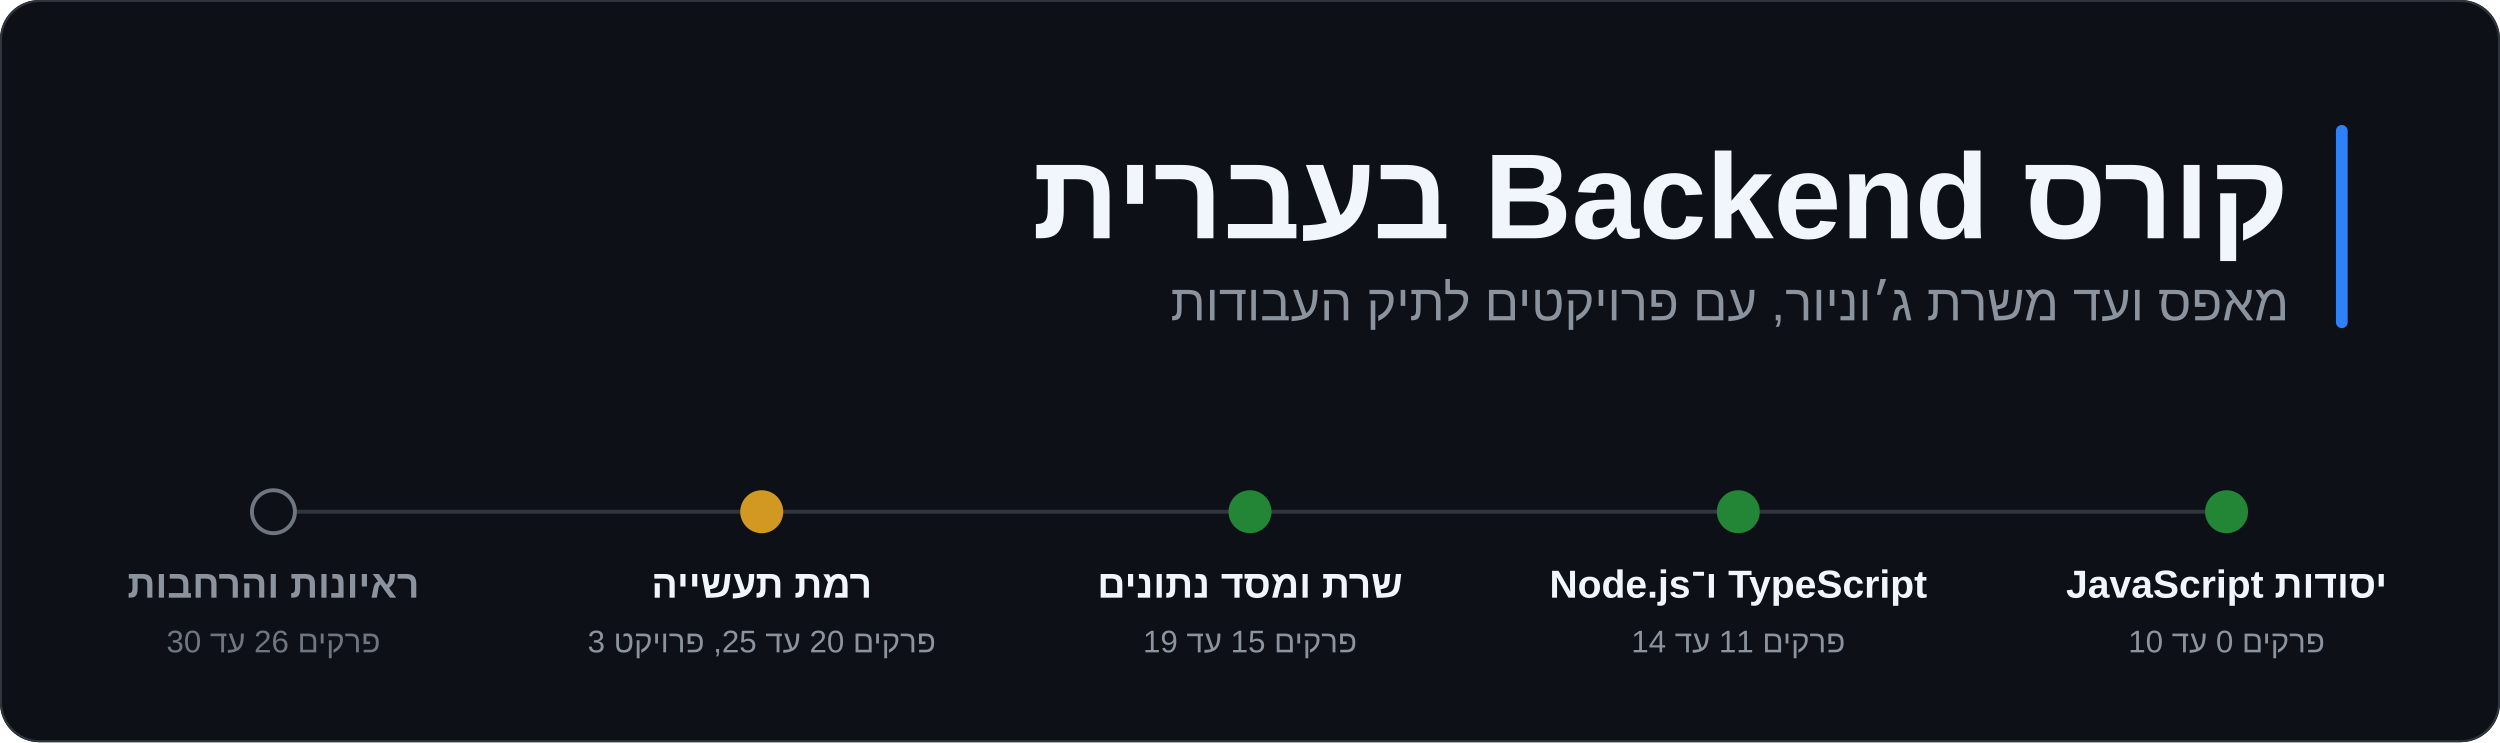
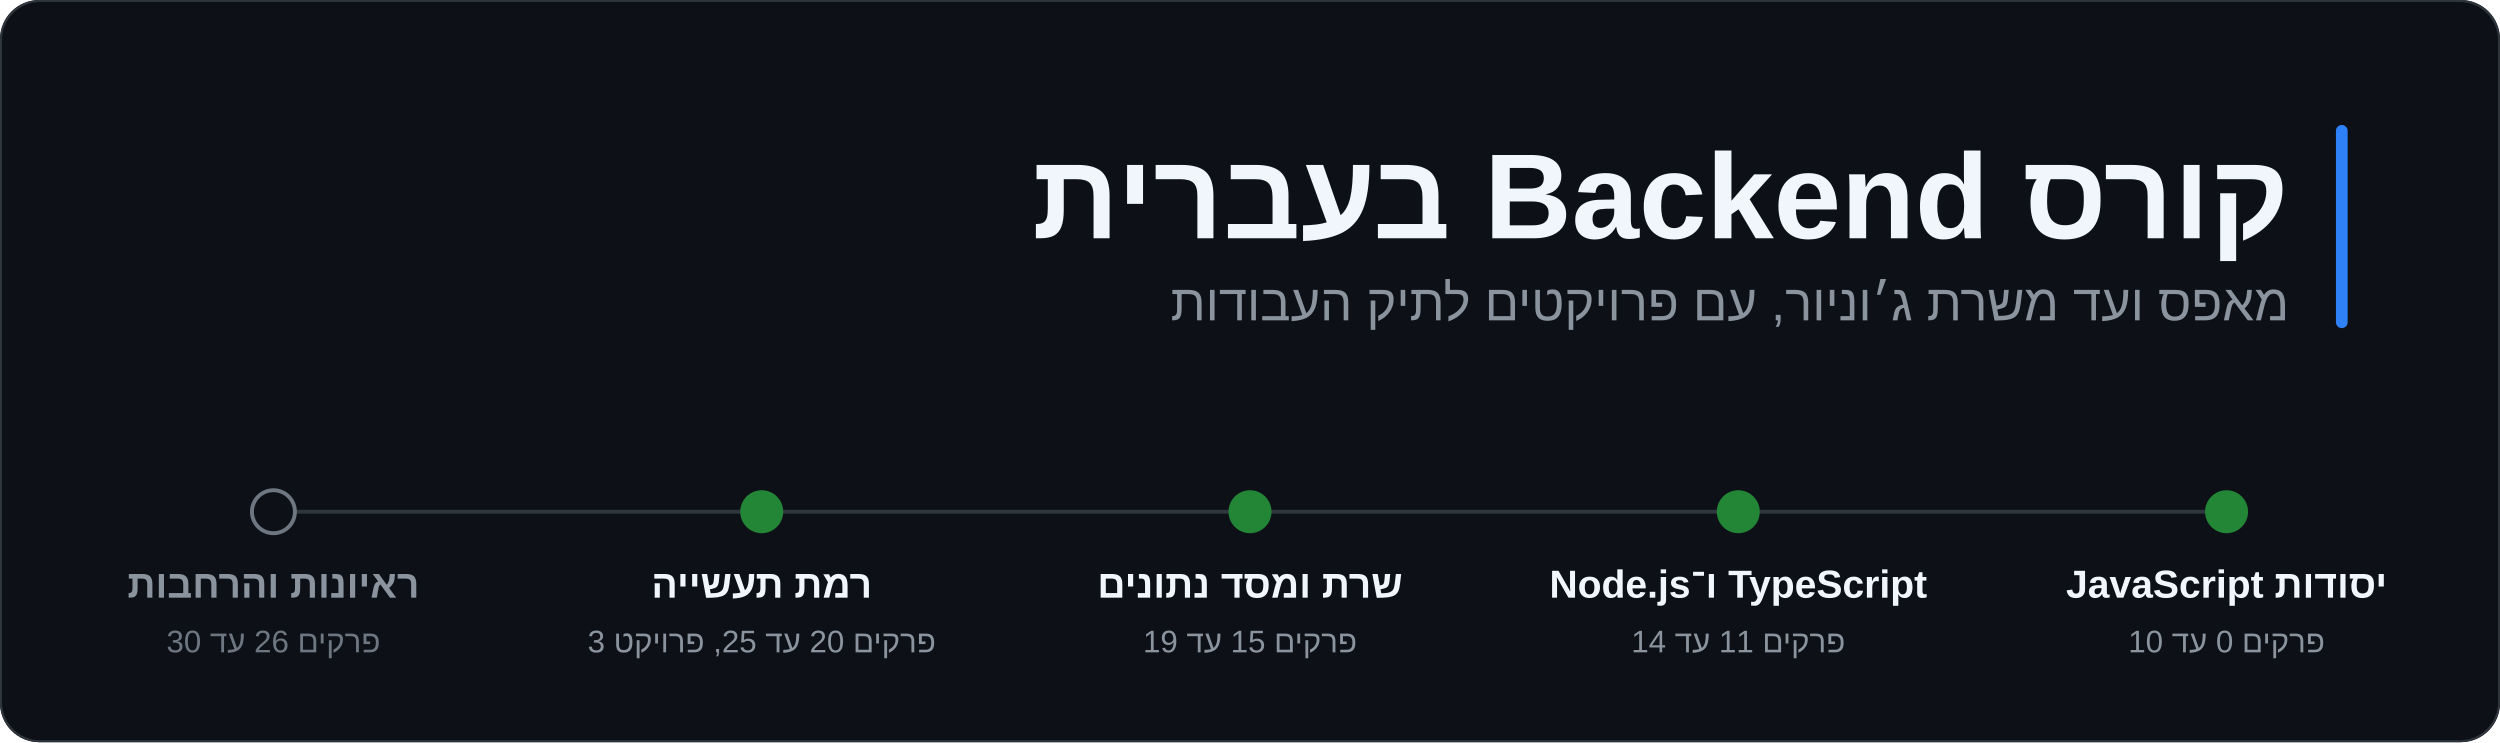
<svg xmlns="http://www.w3.org/2000/svg" viewBox="0 0 1280 380" width="1280" height="380" role="img" aria-label="קורס Backend בעברית — מאפס ועד משרת Junior">
  <rect width="1280" height="380" rx="20" fill="#0d1117" />
  <rect x="0.5" y="0.5" width="1279" height="379" rx="20" fill="none" stroke="#30363d" />
  <rect x="1196" y="64" width="6" height="104" rx="3" fill="#2f81f7" />
  <g font-family="'Segoe UI', 'Helvetica Neue', Arial, 'Noto Sans Hebrew', sans-serif" text-anchor="start" direction="rtl">
    <text x="1172" y="122" font-size="62" font-weight="700" fill="#f0f6fc">קורס Backend בעברית</text>
    <text x="1172" y="164" font-size="26" fill="#8b949e">מאפס ועד משרת ג׳וניור, עם פרויקטים לתיק העבודות</text>
  </g>
  <g stroke="#30363d" stroke-width="2">
    <path d="M140 262 H 1140" />
  </g>
  <g font-family="'Segoe UI', 'Helvetica Neue', Arial, 'Noto Sans Hebrew', sans-serif" text-anchor="middle" direction="rtl">
    <g>
      <circle cx="1140" cy="262" r="11" fill="#238636" />
      <text x="1140" y="306" font-size="20" font-weight="600" fill="#f0f6fc">יסודות JavaScript</text>
      <text x="1140" y="334" font-size="16" fill="#8b949e">פרקים 0 עד 10</text>
    </g>
    <g>
      <circle cx="890" cy="262" r="11" fill="#238636" />
      <text x="890" y="306" font-size="20" font-weight="600" fill="#f0f6fc">TypeScript ו־Node.js</text>
      <text x="890" y="334" font-size="16" fill="#8b949e">פרקים 11 עד 14</text>
    </g>
    <g>
      <circle cx="640" cy="262" r="11" fill="#238636" />
      <text x="640" y="306" font-size="20" font-weight="600" fill="#f0f6fc">שרת ומסד נתונים</text>
      <text x="640" y="334" font-size="16" fill="#8b949e">פרקים 15 עד 19</text>
    </g>
    <g>
-       <circle cx="390" cy="262" r="11" fill="#d29922" />
+       <circle cx="390" cy="262" r="11" fill="#238636" />
      <text x="390" y="306" font-size="20" font-weight="600" fill="#f0f6fc">רמת תעשייה</text>
      <text x="390" y="334" font-size="16" fill="#8b949e">פרקים 20 עד 25, פרויקט 3</text>
    </g>
    <g>
      <circle cx="140" cy="262" r="11" fill="#0d1117" stroke="#6e7681" stroke-width="2" />
      <text x="140" y="306" font-size="20" font-weight="600" fill="#8b949e">ראיונות והרחבות</text>
      <text x="140" y="334" font-size="16" fill="#6e7681">פרקים 26 עד 30</text>
    </g>
  </g>
</svg>
